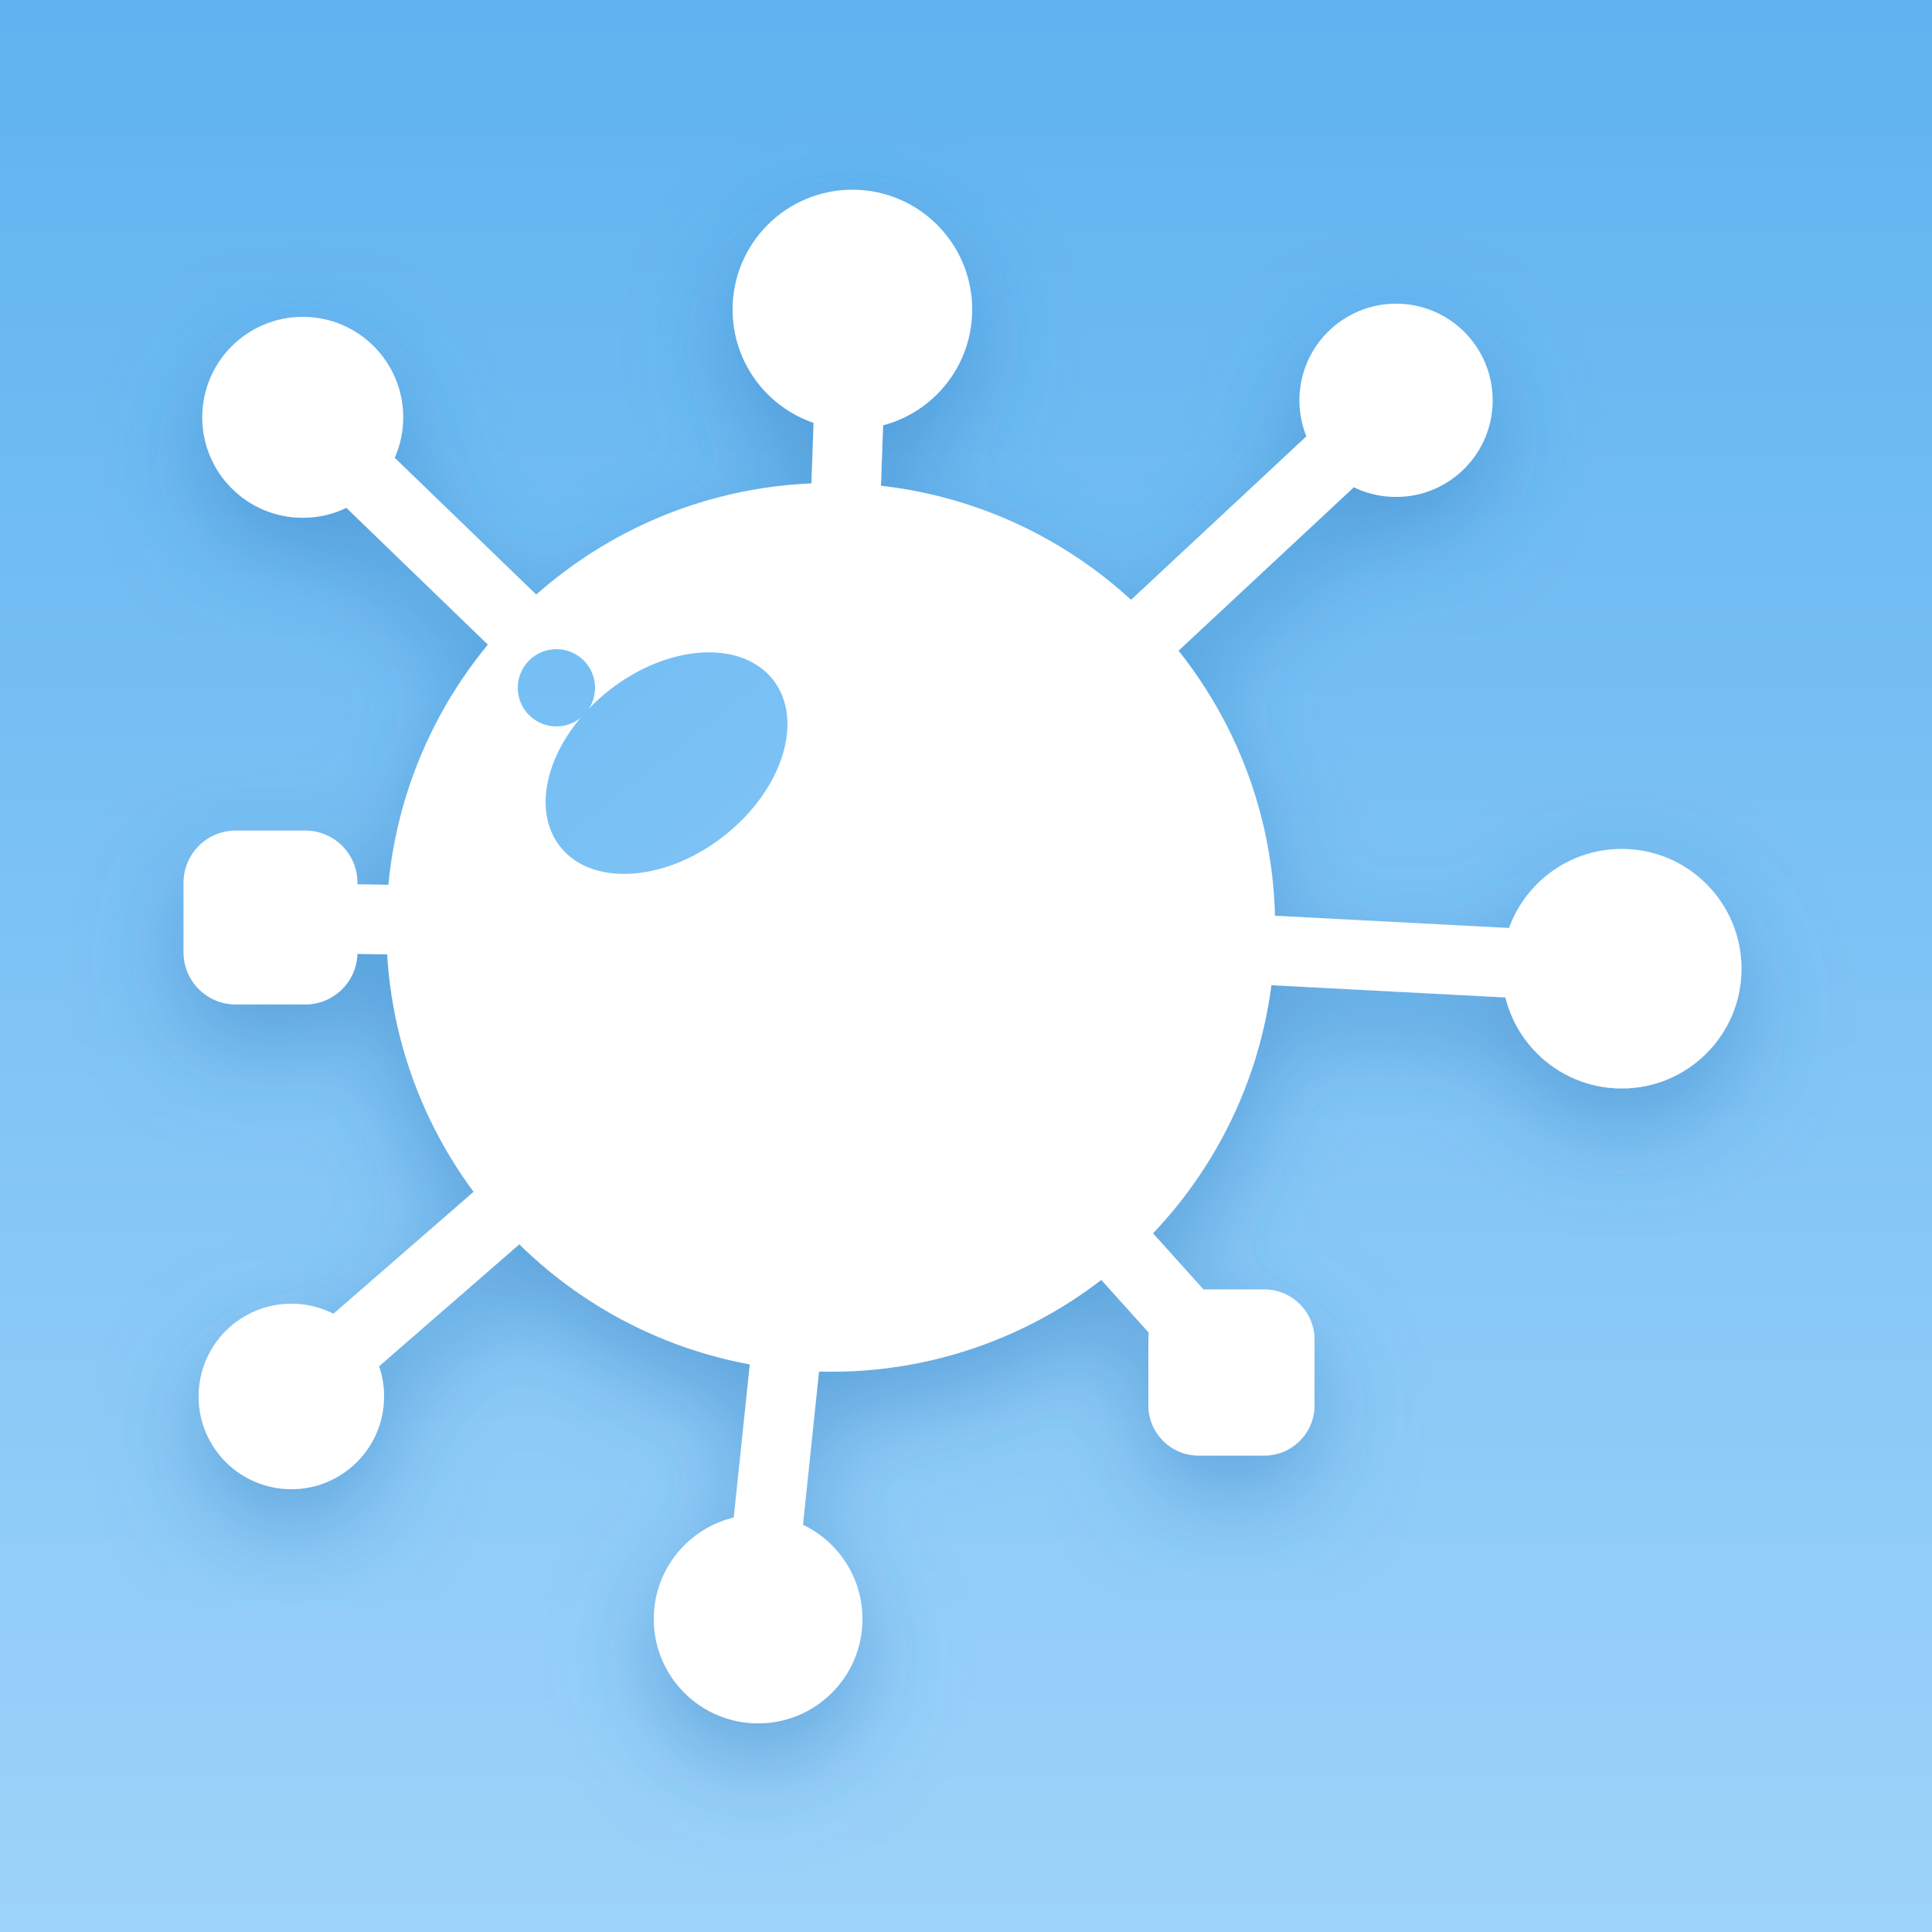
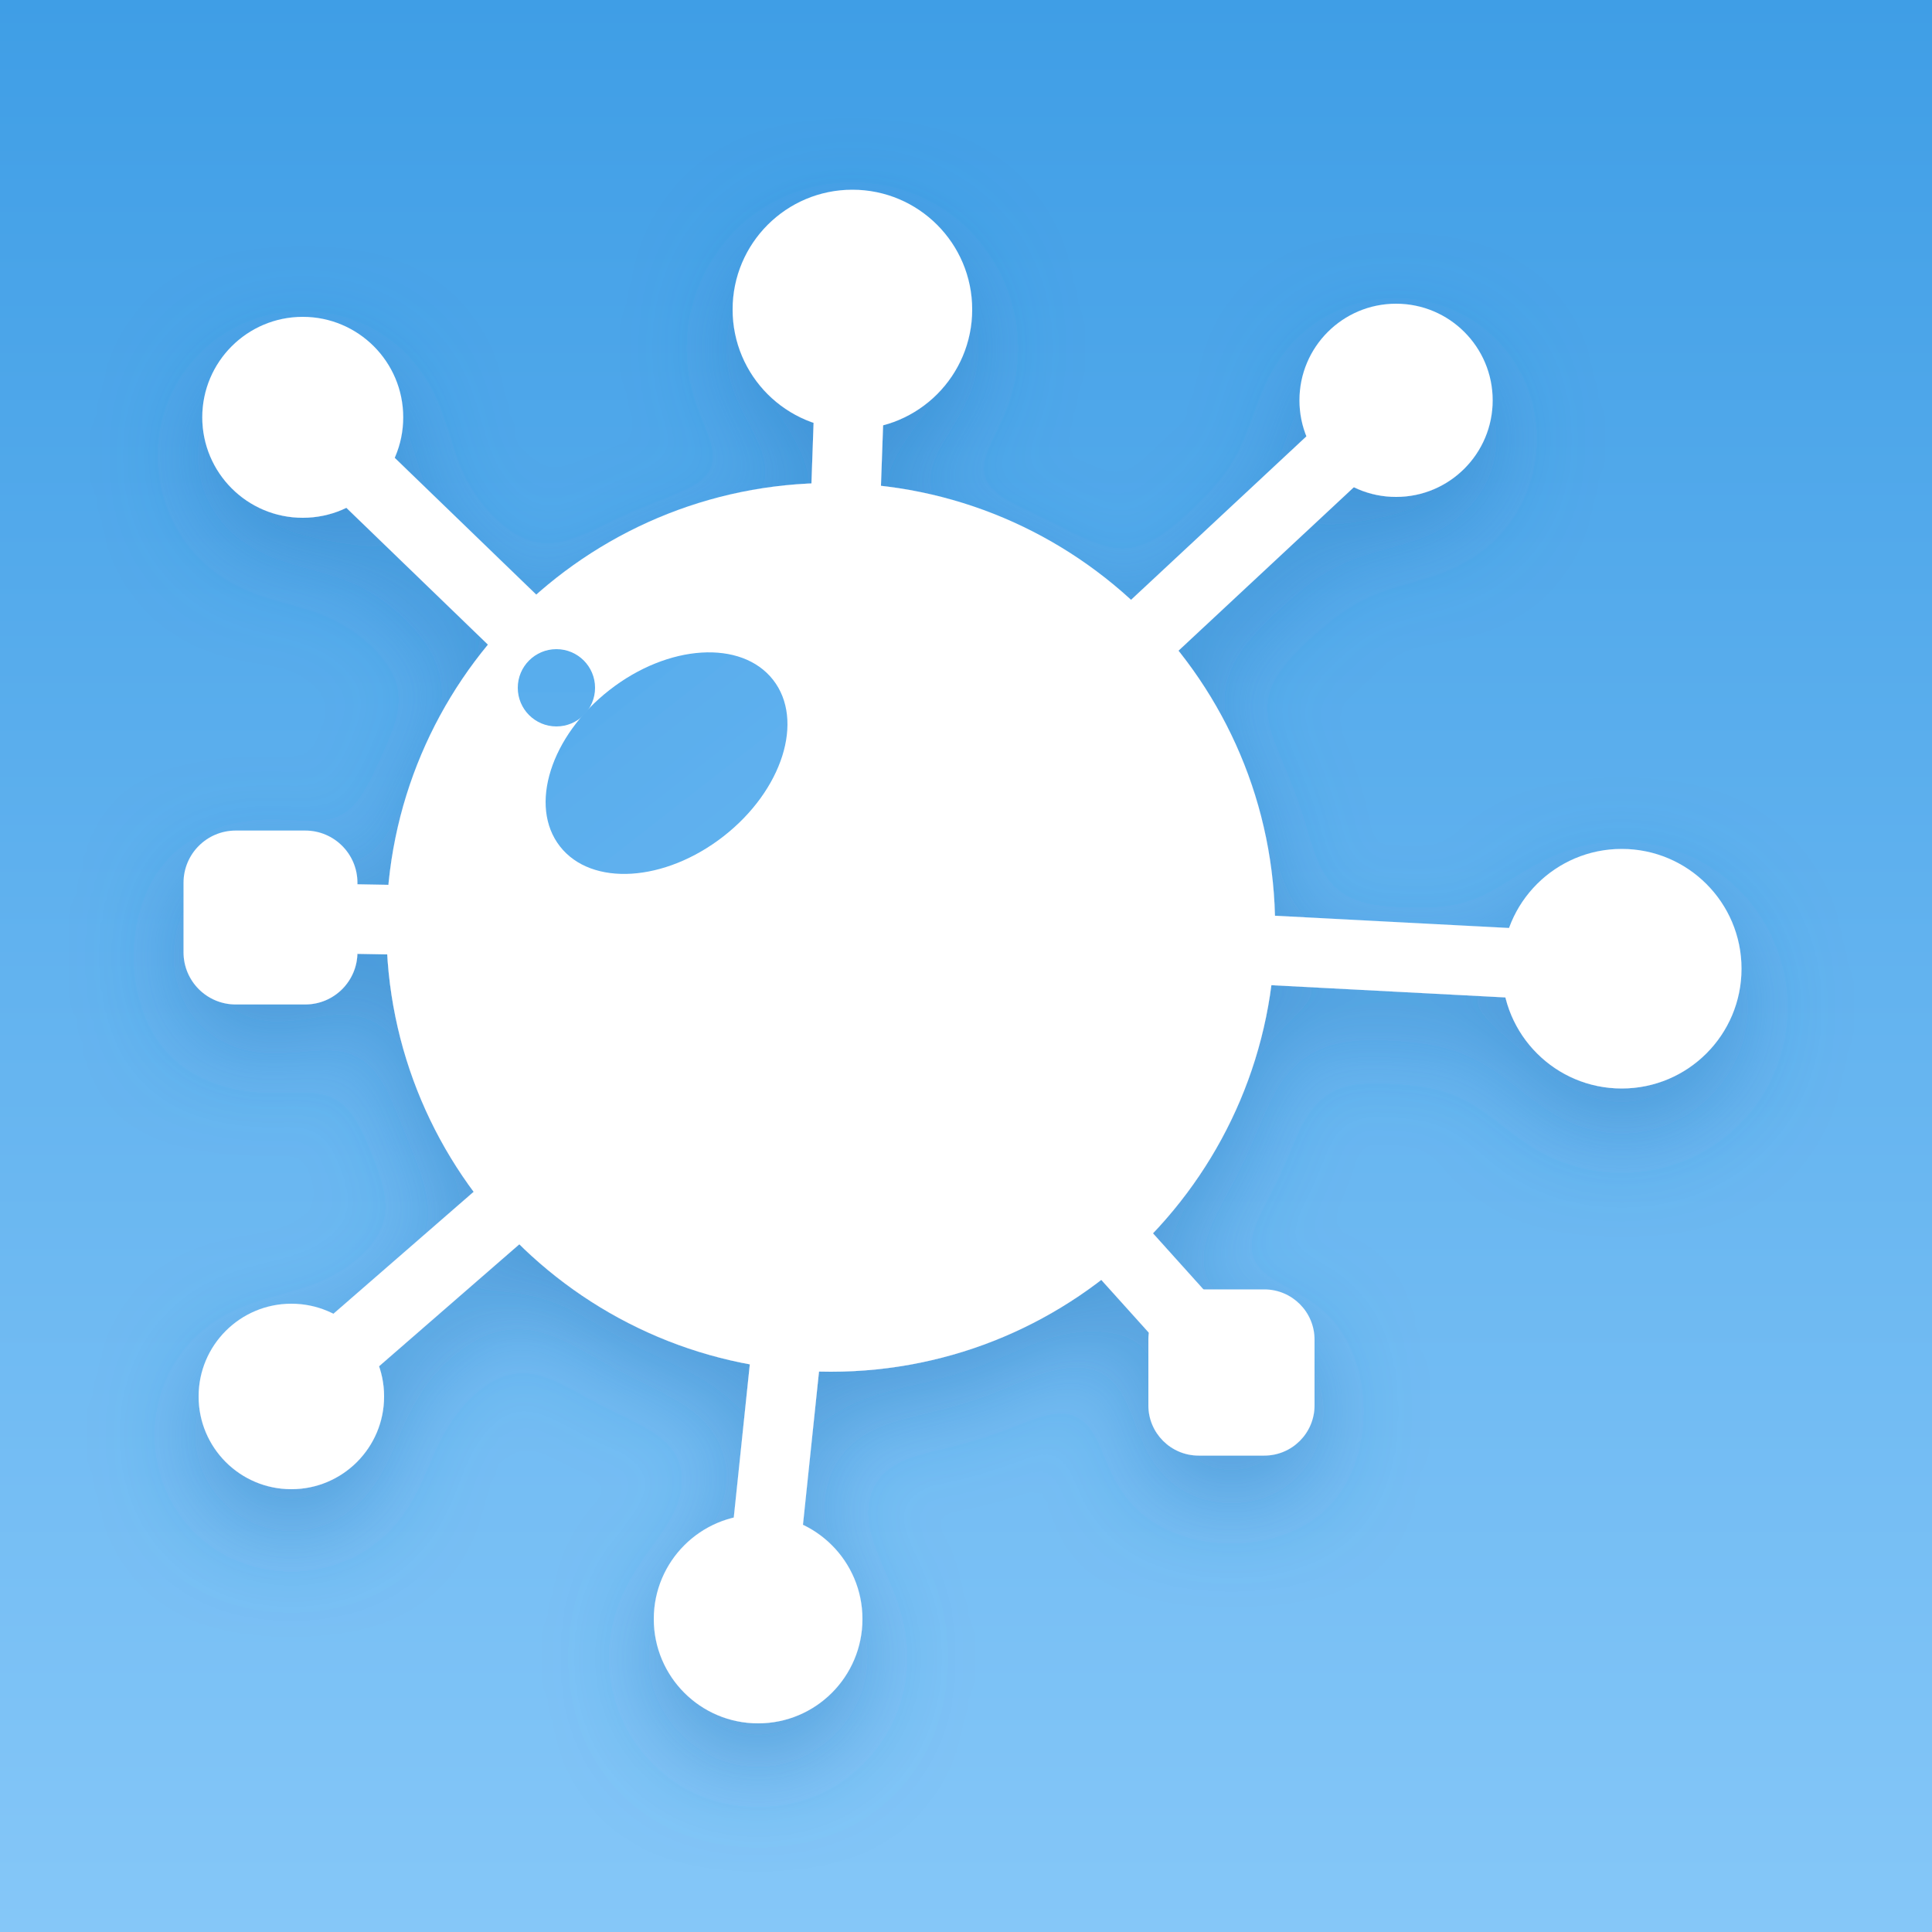
<svg xmlns="http://www.w3.org/2000/svg" viewBox="0 0 100 100">
  <defs>
    <linearGradient id="sky" x1="0" y1="0" x2="0" y2="100" gradientUnits="userSpaceOnUse">
-       <stop offset="0" stop-color="#5FB3F0" />
-       <stop offset="1" stop-color="#9DD3FA" />
+       <stop offset="0" stop-color="#3F9EE6" />
+       <stop offset="1" stop-color="#85C7F8" />
    </linearGradient>
    <filter id="soft" x="-30%" y="-30%" width="160%" height="160%">
      <feDropShadow dx="0" dy="2" stdDeviation="2.5" flood-color="#2E7FC2" flood-opacity="0.5" />
    </filter>
  </defs>
  <rect width="100" height="100" fill="url(#sky)" />
  <g transform="translate(-7,-2) scale(1.0)" filter="url(#soft)">
    <path d="M 63.90 37.04 L 79.26 22.72 M 68.97 50.99 L 90.94 52.14 M 50.66 31.01 L 51.12 18.02 M 36.33 36.80 L 22.67 23.60 M 62.71 64.12 L 70.74 73.04 M 48.01 68.90 L 46.24 85.80 M 31.00 49.67 L 21.00 49.49 M 35.66 62.47 L 22.08 74.28" fill="none" stroke="white" stroke-width="3.6" stroke-linecap="round" />
    <circle cx="79.26" cy="22.72" r="5" fill="white" />
    <circle cx="90.94" cy="52.14" r="6.2" fill="white" />
    <circle cx="51.12" cy="18.02" r="6.2" fill="white" />
    <circle cx="22.67" cy="23.60" r="5.2" fill="white" />
    <rect x="66.44" y="68.74" width="8.6" height="8.6" rx="2.6" fill="white" />
    <circle cx="46.24" cy="85.80" r="5.4" fill="white" />
    <rect x="16.50" y="44.99" width="9" height="9" rx="2.7" fill="white" />
    <circle cx="22.08" cy="74.28" r="4.8" fill="white" />
    <circle cx="50" cy="50" r="23" fill="white" />
    <ellipse cx="41.5" cy="41.5" rx="7" ry="4.8" transform="rotate(-38 41.5 41.5)" fill="url(#sky)" />
    <circle cx="35.8" cy="37.6" r="2" fill="url(#sky)" />
  </g>
</svg>
